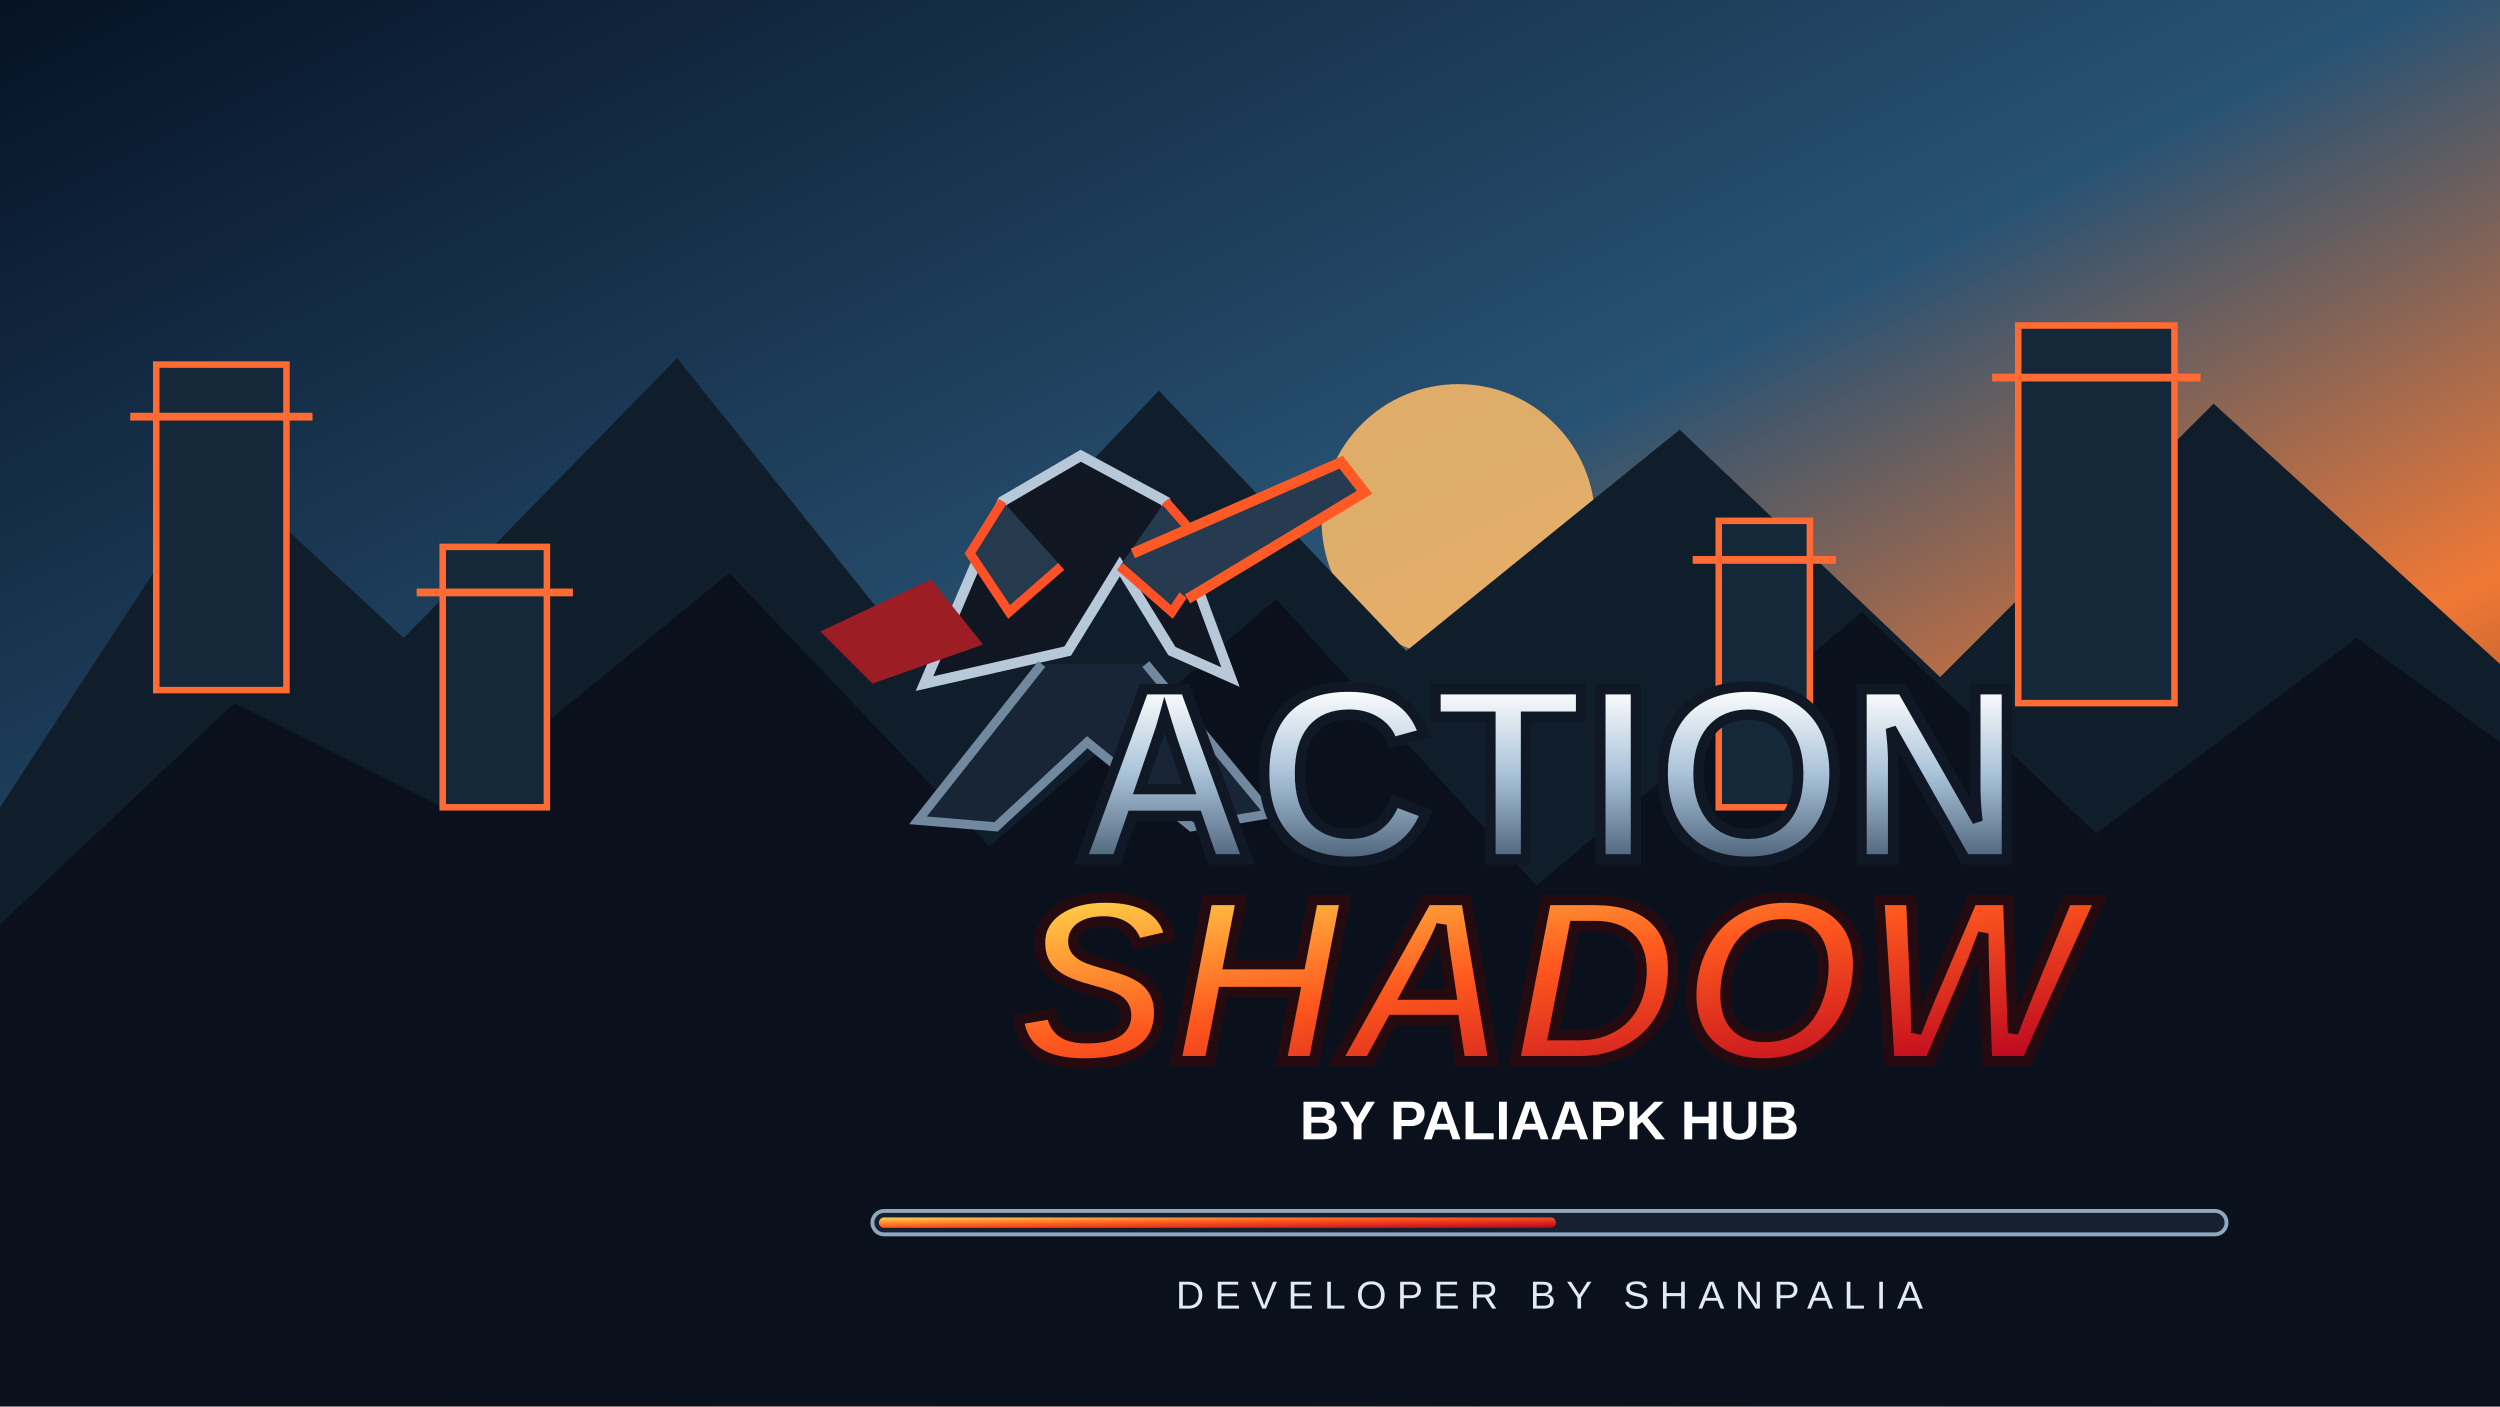
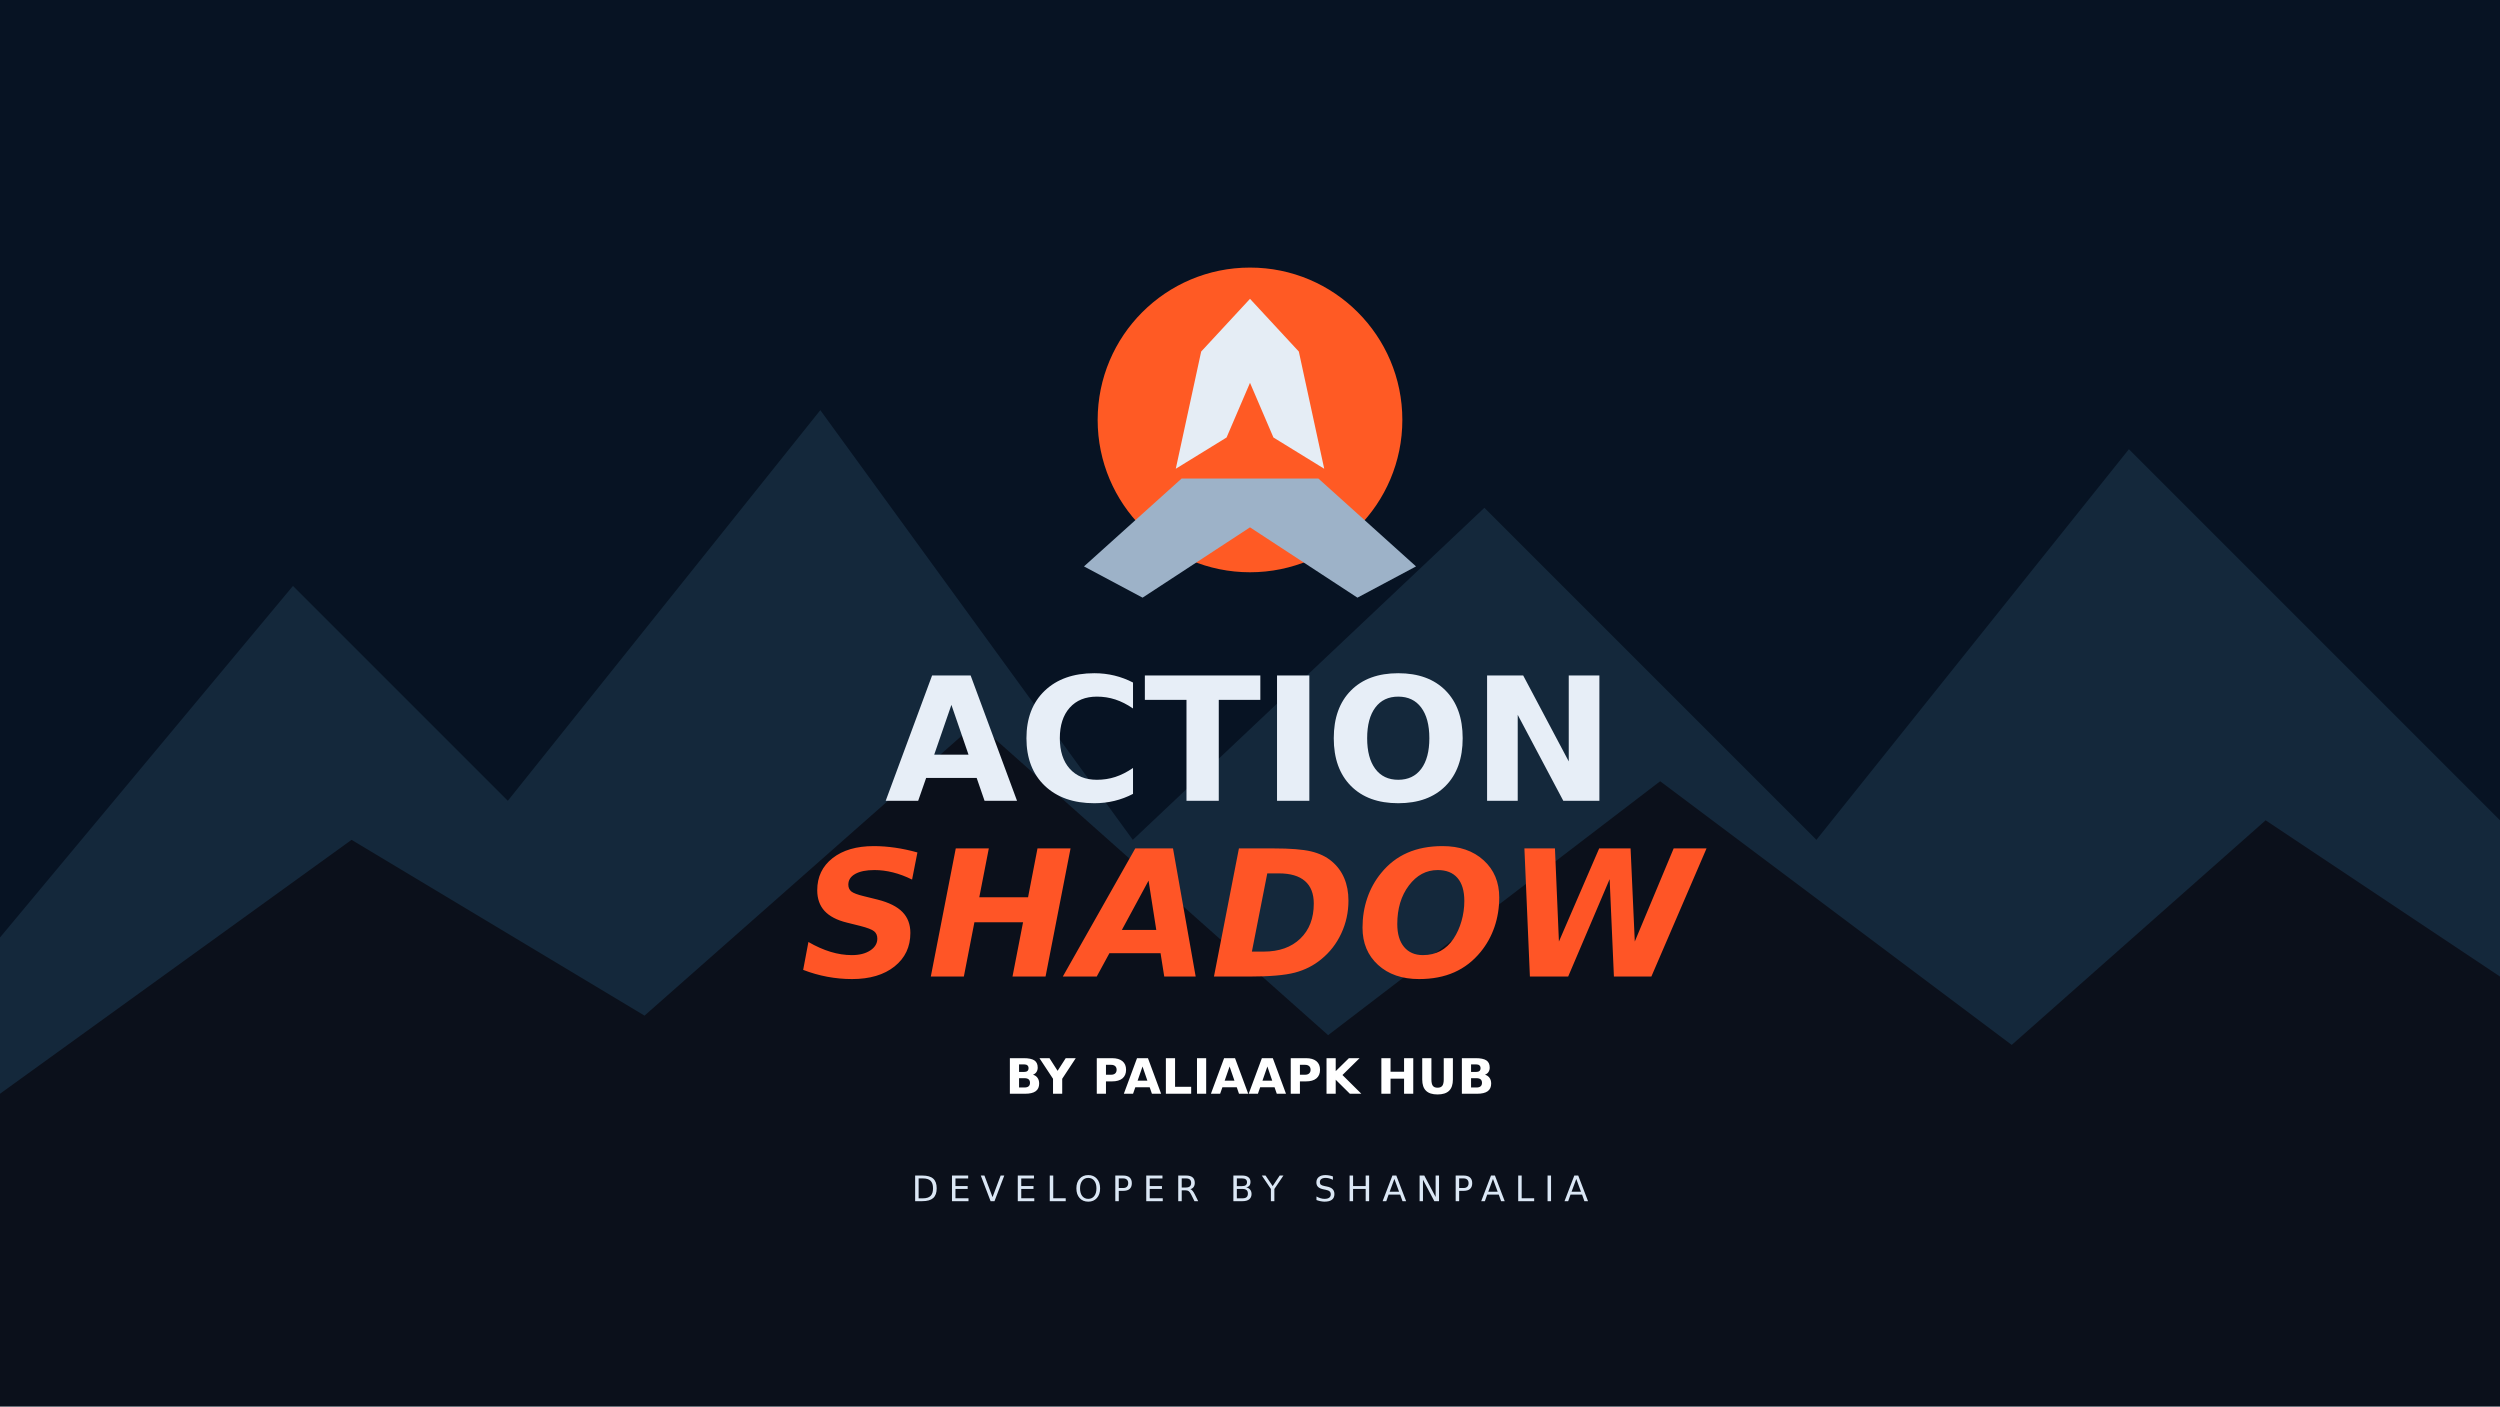
- <svg xmlns="http://www.w3.org/2000/svg" width="1920" height="1080" viewBox="0 0 1920 1080">
-   <defs>
-     <linearGradient id="sky" x1="0" y1="0" x2="0.9" y2="1">
-       <stop stop-color="#061225" />
-       <stop offset=".48" stop-color="#285273" />
-       <stop offset=".72" stop-color="#f07835" />
-       <stop offset="1" stop-color="#080a13" />
-     </linearGradient>
-     <linearGradient id="fire" x1="0" y1="0" x2="1" y2="1">
-       <stop stop-color="#ffd64a" />
-       <stop offset=".45" stop-color="#ff581e" />
-       <stop offset="1" stop-color="#b70020" />
-     </linearGradient>
-     <linearGradient id="metal" x1="0" y1="0" x2="0" y2="1">
-       <stop stop-color="#fff" />
-       <stop offset=".5" stop-color="#a9c2d8" />
-       <stop offset="1" stop-color="#4c6278" />
-     </linearGradient>
-   </defs>
-   <rect width="1920" height="1080" fill="url(#sky)" />
-   <circle cx="1120" cy="400" r="105" fill="#ffbd69" opacity=".85" />
-   <path d="M0 620 170 360 310 490 520 275 700 500 890 300 1080 500 1290 330 1490 520 1700 310 1920 510V1080H0Z" fill="#101e2b" />
-   <path d="M0 710 180 540 340 620 560 440 760 650 980 460 1180 680 1430 470 1610 640 1810 490 1920 570V1080H0Z" fill="#0a111c" />
-   <g fill="#14283a" stroke="#ff6b32" stroke-width="5">
-     <path d="M120 530V280H220V530Z" />
-     <path d="M1550 540V250H1670V540Z" />
-     <path d="M340 620V420H420V620Z" />
-     <path d="M1320 620V400H1390V620Z" />
-   </g>
-   <g stroke="#ff6b32" stroke-width="6">
-     <path d="M100 320H240M1530 290H1690M320 455H440M1300 430H1410" />
-   </g>
-   <g transform="translate(610 165)">
-     <path d="M100 360 160 220 220 185 285 220 335 355 290 335 250 270 210 335Z" fill="#101722" stroke="#b7c8d9" stroke-width="8" />
-     <path d="M160 220 135 260 165 305 205 270M285 220 320 260 290 305 250 270" fill="#263a4d" stroke="#ff5128" stroke-width="7" />
-     <path d="M190 345 95 465 155 470 225 405 305 470 365 460 270 345" fill="#172537" stroke="#71889e" stroke-width="7" />
-     <path d="M260 260 420 190 438 213 302 295" fill="#273b50" stroke="#ff5a25" stroke-width="8" />
-     <path d="M105 280 20 320 60 360 145 330" fill="#9c1d24" />
-   </g>
-   <text x="1190" y="660" font-family="Arial,sans-serif" font-size="190" font-weight="900" text-anchor="middle" fill="url(#metal)" stroke="#101725" stroke-width="8">ACTION</text>
-   <text x="1190" y="815" font-family="Arial,sans-serif" font-size="180" font-style="italic" font-weight="900" text-anchor="middle" fill="url(#fire)" stroke="#250b10" stroke-width="8">SHADOW</text>
-   <text x="1190" y="875" font-family="Arial,sans-serif" font-size="42" font-weight="700" text-anchor="middle" fill="#fff">BY PALIAAPK HUB</text>
-   <rect x="670" y="930" width="1040" height="18" rx="9" fill="#152131" stroke="#90a7bd" stroke-width="3" />
-   <rect x="675" y="935" width="520" height="8" rx="4" fill="url(#fire)" />
-   <text x="1190" y="1005" font-family="Arial,sans-serif" font-size="30" letter-spacing="8" text-anchor="middle" fill="#e2eaf4">DEVELOPER BY SHANPALIA</text>
+ <svg xmlns="http://www.w3.org/2000/svg" width="1280" height="720" viewBox="0 0 1280 720">
+   <rect width="1280" height="720" fill="#071323" />
+   <path d="M0 480 L150 300 L260 410 L420 210 L580 430 L760 260 L930 430 L1090 230 L1280 420 V720 H0Z" fill="#14283b" />
+   <path d="M0 560 L180 430 L330 520 L500 370 L680 530 L850 400 L1030 535 L1160 420 L1280 500 V720 H0Z" fill="#0b101b" />
+   <circle cx="640" cy="215" r="78" fill="#ff5a24" />
+   <path d="M602 240 L615 180 L640 153 L665 180 L678 240 L652 224 L640 196 L628 224Z" fill="#e5edf5" />
+   <path d="M605 245 L555 290 L585 306 L640 270 L695 306 L725 290 L675 245Z" fill="#9db2c8" />
+   <text x="640" y="410" text-anchor="middle" font-family="DejaVu Sans, sans-serif" font-size="88" font-weight="bold" fill="#e7eef7">ACTION</text>
+   <text x="640" y="500" text-anchor="middle" font-family="DejaVu Sans, sans-serif" font-size="90" font-weight="bold" font-style="italic" fill="#ff5526">SHADOW</text>
+   <text x="640" y="560" text-anchor="middle" font-family="DejaVu Sans, sans-serif" font-size="25" font-weight="bold" fill="#ffffff">BY PALIAAPK HUB</text>
+   <text x="640" y="615" text-anchor="middle" font-family="DejaVu Sans, sans-serif" font-size="18" letter-spacing="5" fill="#dbe7f5">DEVELOPER BY SHANPALIA</text>
</svg>
